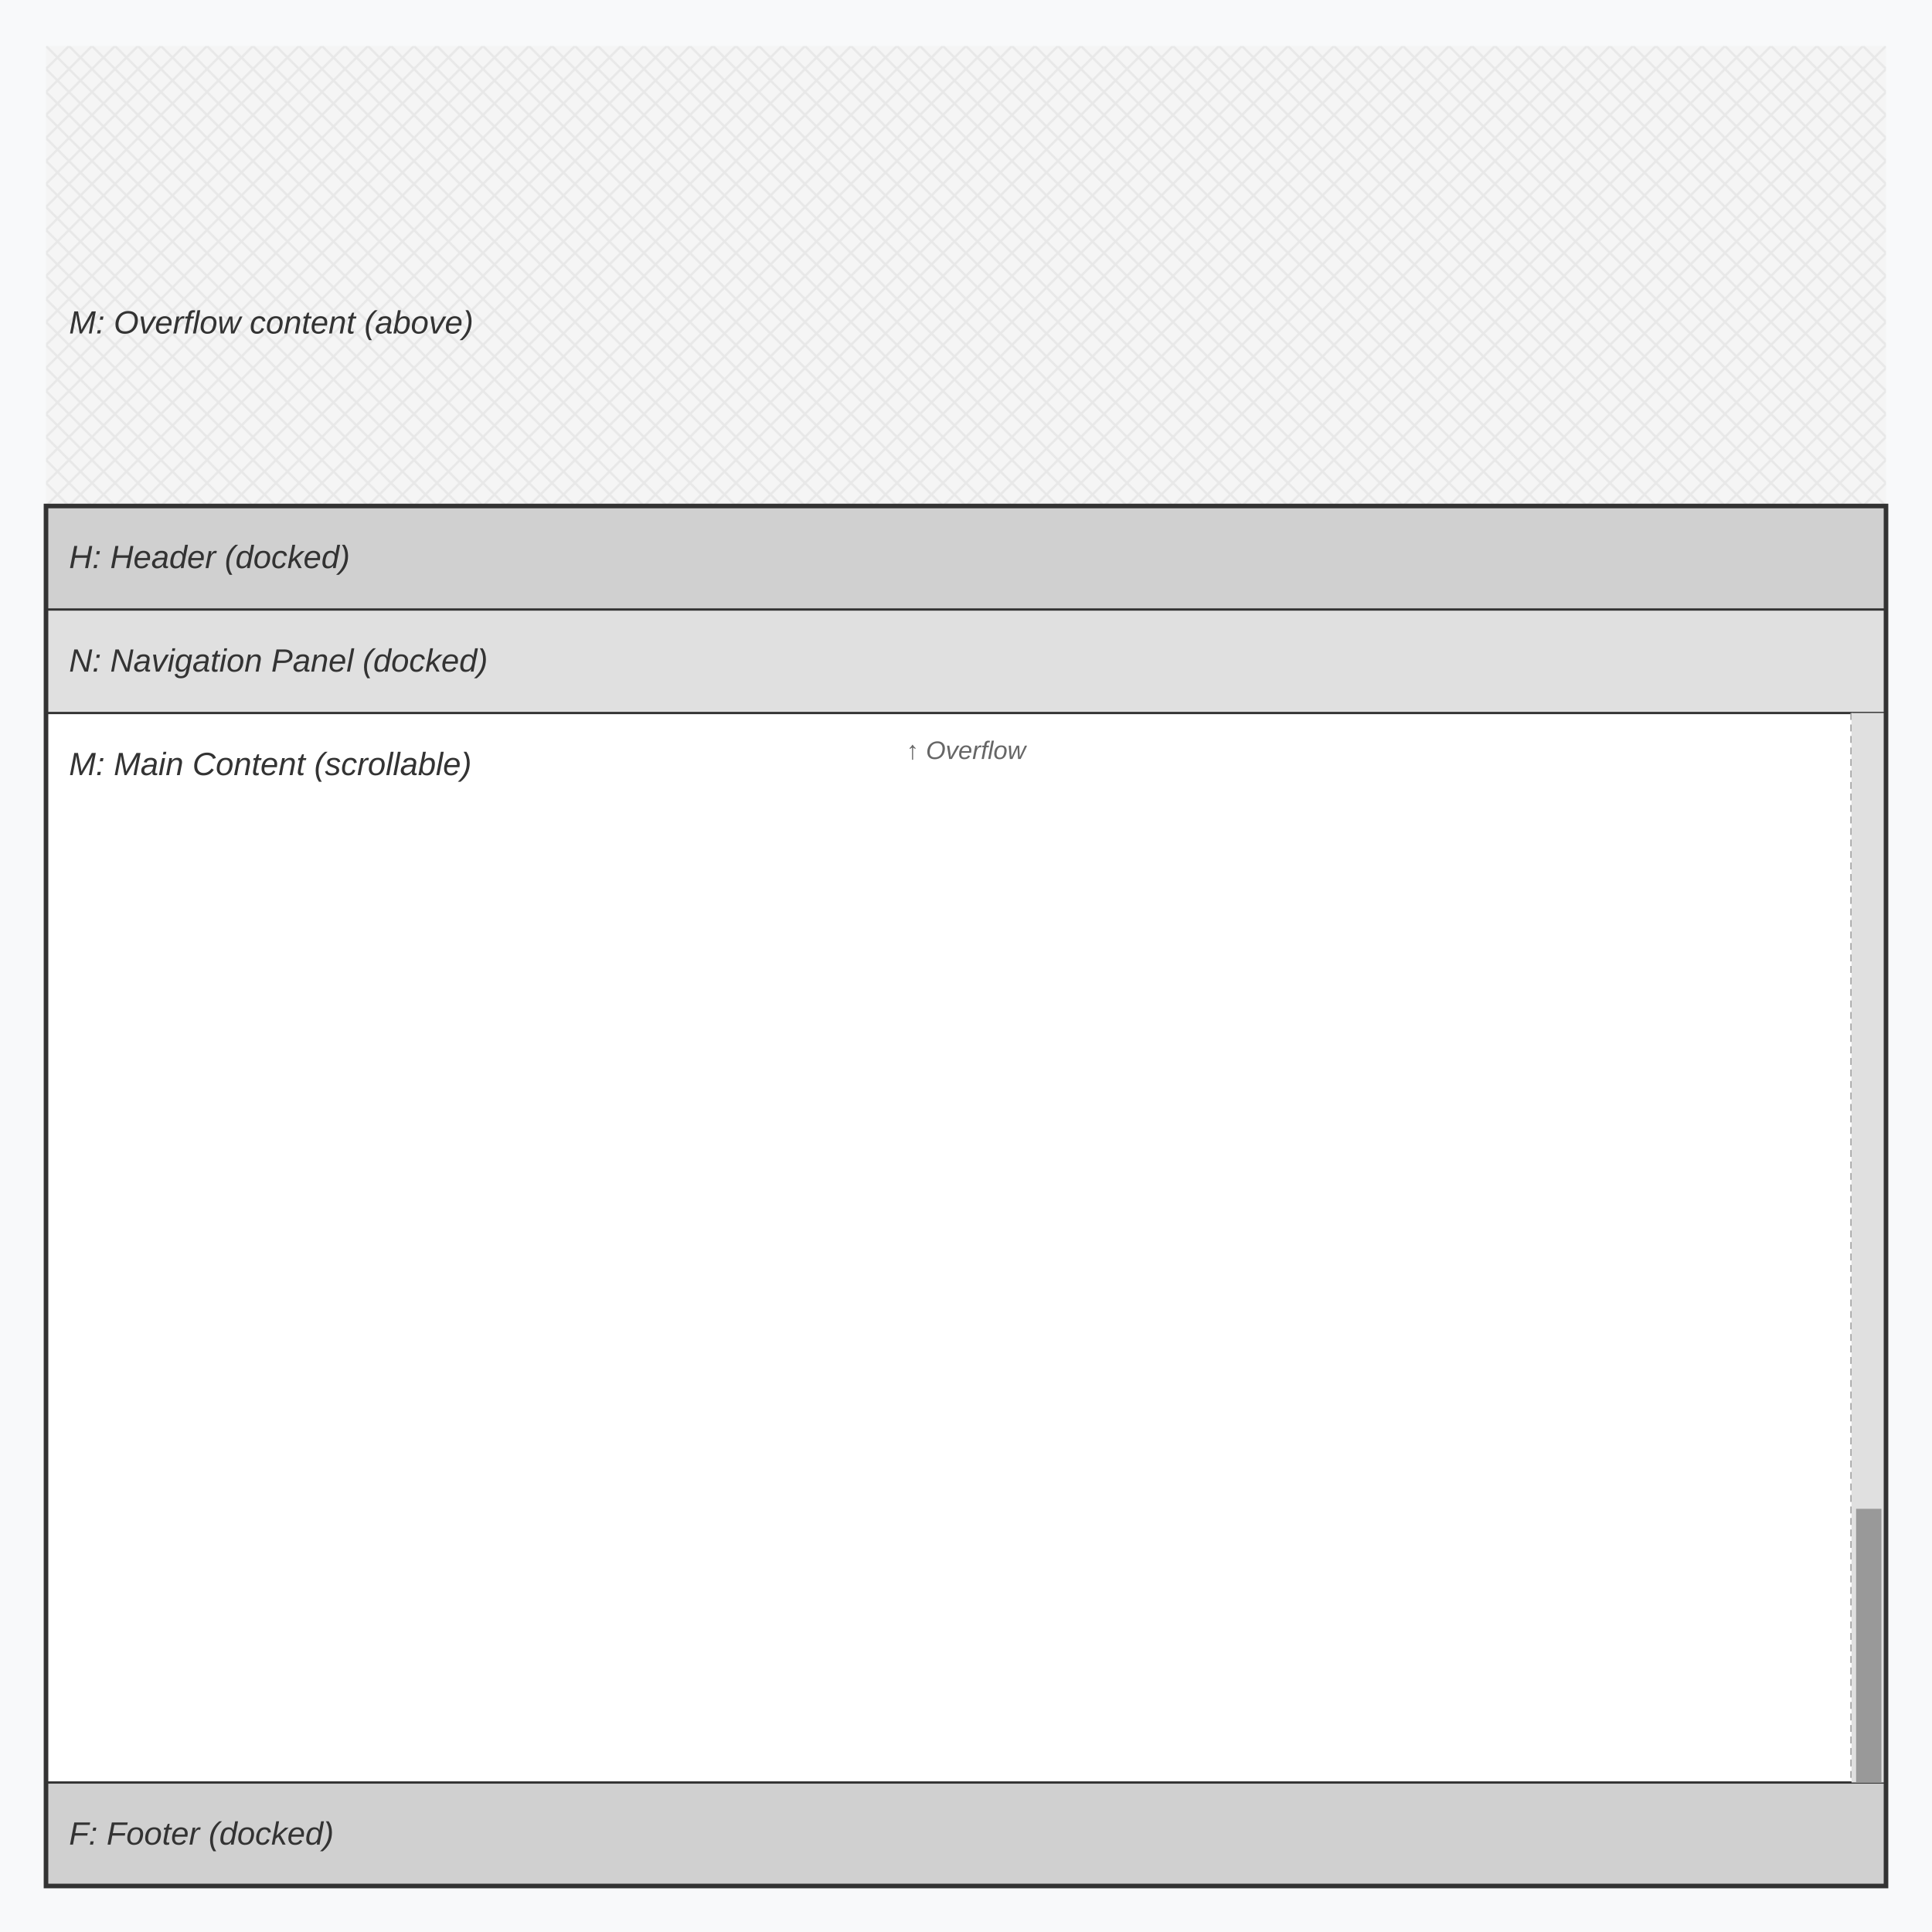
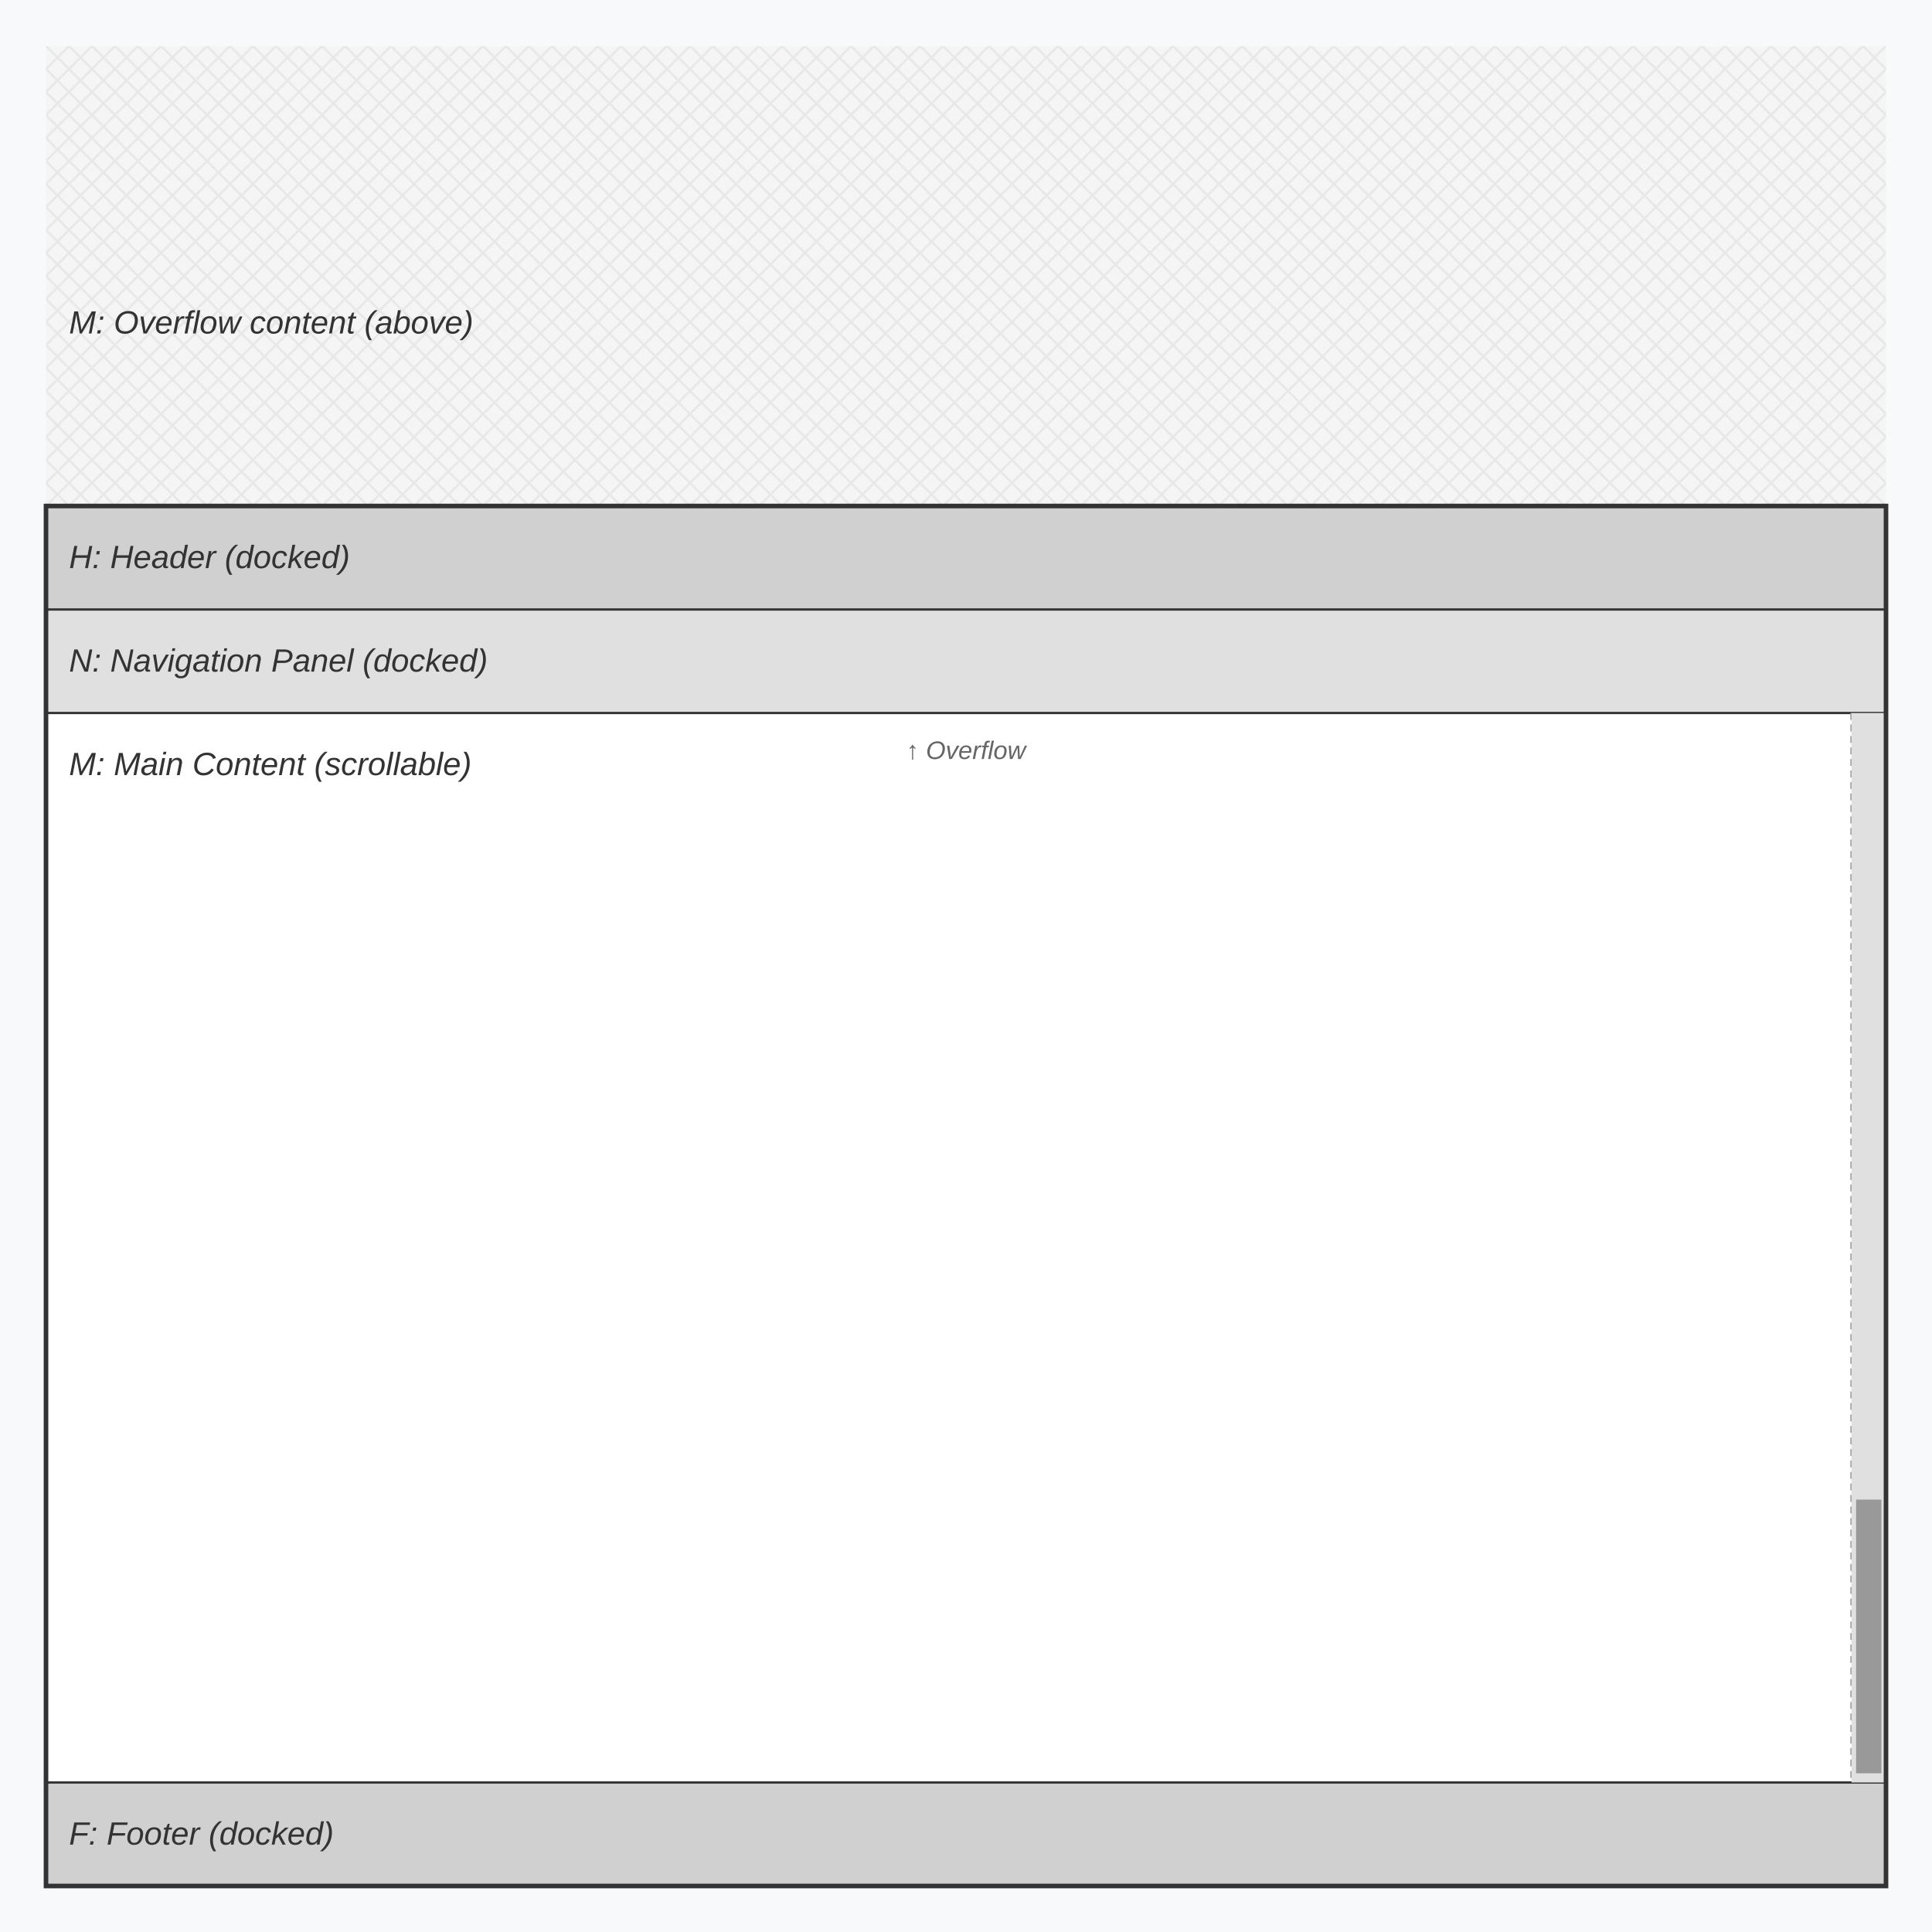
<svg xmlns="http://www.w3.org/2000/svg" viewBox="0 0 840 840" width="840" height="840">
  <defs>
    <style>
      .container-bg { fill: #f8f9fa; }
      .header { fill: #d0d0d0; }
      .nav { fill: #e0e0e0; }
      .content { fill: #ffffff; }
      .footer { fill: #d0d0d0; }
      .overflow-bg { fill: url(#overflowPattern); }
      .main-screen-border { stroke: #333; stroke-width: 2; fill: none; }
      .block-border { stroke: #333; stroke-width: 1; fill: none; }
      .scrollbar-track { fill: #e0e0e0; }
      .scrollbar-thumb { fill: #999; }
      .scrollbar-border { stroke: #999; stroke-width: 1; stroke-dasharray: 3,2; fill: none; }
      .text { font-family: Arial, sans-serif; font-size: 14px; fill: #333; text-anchor: start; font-style: italic; }
      .text-overflow { font-family: Arial, sans-serif; font-size: 11px; fill: #666; text-anchor: middle; font-style: italic; }
    </style>
    <pattern id="overflowPattern" patternUnits="userSpaceOnUse" width="10" height="10">
      <rect width="10" height="10" fill="#f5f5f5" />
      <path d="M 0,0 L 10,10 M 10,0 L 0,10" stroke="#e8e8e8" stroke-width="1" fill="none" />
    </pattern>
  </defs>
  <rect width="840" height="840" class="container-bg" />
  <rect x="20" y="20" width="800" height="200" class="content overflow-bg" />
  <rect x="20" y="220" width="800" height="45" class="header" />
  <rect x="20" y="265" width="800" height="45" class="nav" />
  <rect x="20" y="310" width="800" height="465" class="content" />
  <rect x="20" y="775" width="800" height="45" class="footer" />
  <line x1="20" y1="265" x2="820" y2="265" class="block-border" />
  <line x1="20" y1="310" x2="820" y2="310" class="block-border" />
  <line x1="20" y1="775" x2="820" y2="775" class="block-border" />
  <text x="30" y="145" class="text">M: Overflow content (above)</text>
  <text x="30" y="247" class="text">H: Header (docked)</text>
  <text x="30" y="292" class="text">N: Navigation Panel (docked)</text>
  <text x="30" y="337" class="text">M: Main Content (scrollable)</text>
  <text x="30" y="802" class="text">F: Footer (docked)</text>
  <text x="420" y="330" class="text-overflow">↑ Overflow</text>
  <line x1="805" y1="310" x2="805" y2="775" class="scrollbar-border" />
  <rect x="805" y="310" width="15" height="465" class="scrollbar-track" />
-   <rect x="807" y="656" width="11" height="119" class="scrollbar-thumb" />
+   <rect x="807" y="652" width="11" height="119" class="scrollbar-thumb" />
  <rect x="20" y="220" width="800" height="600" class="main-screen-border" />
</svg>
